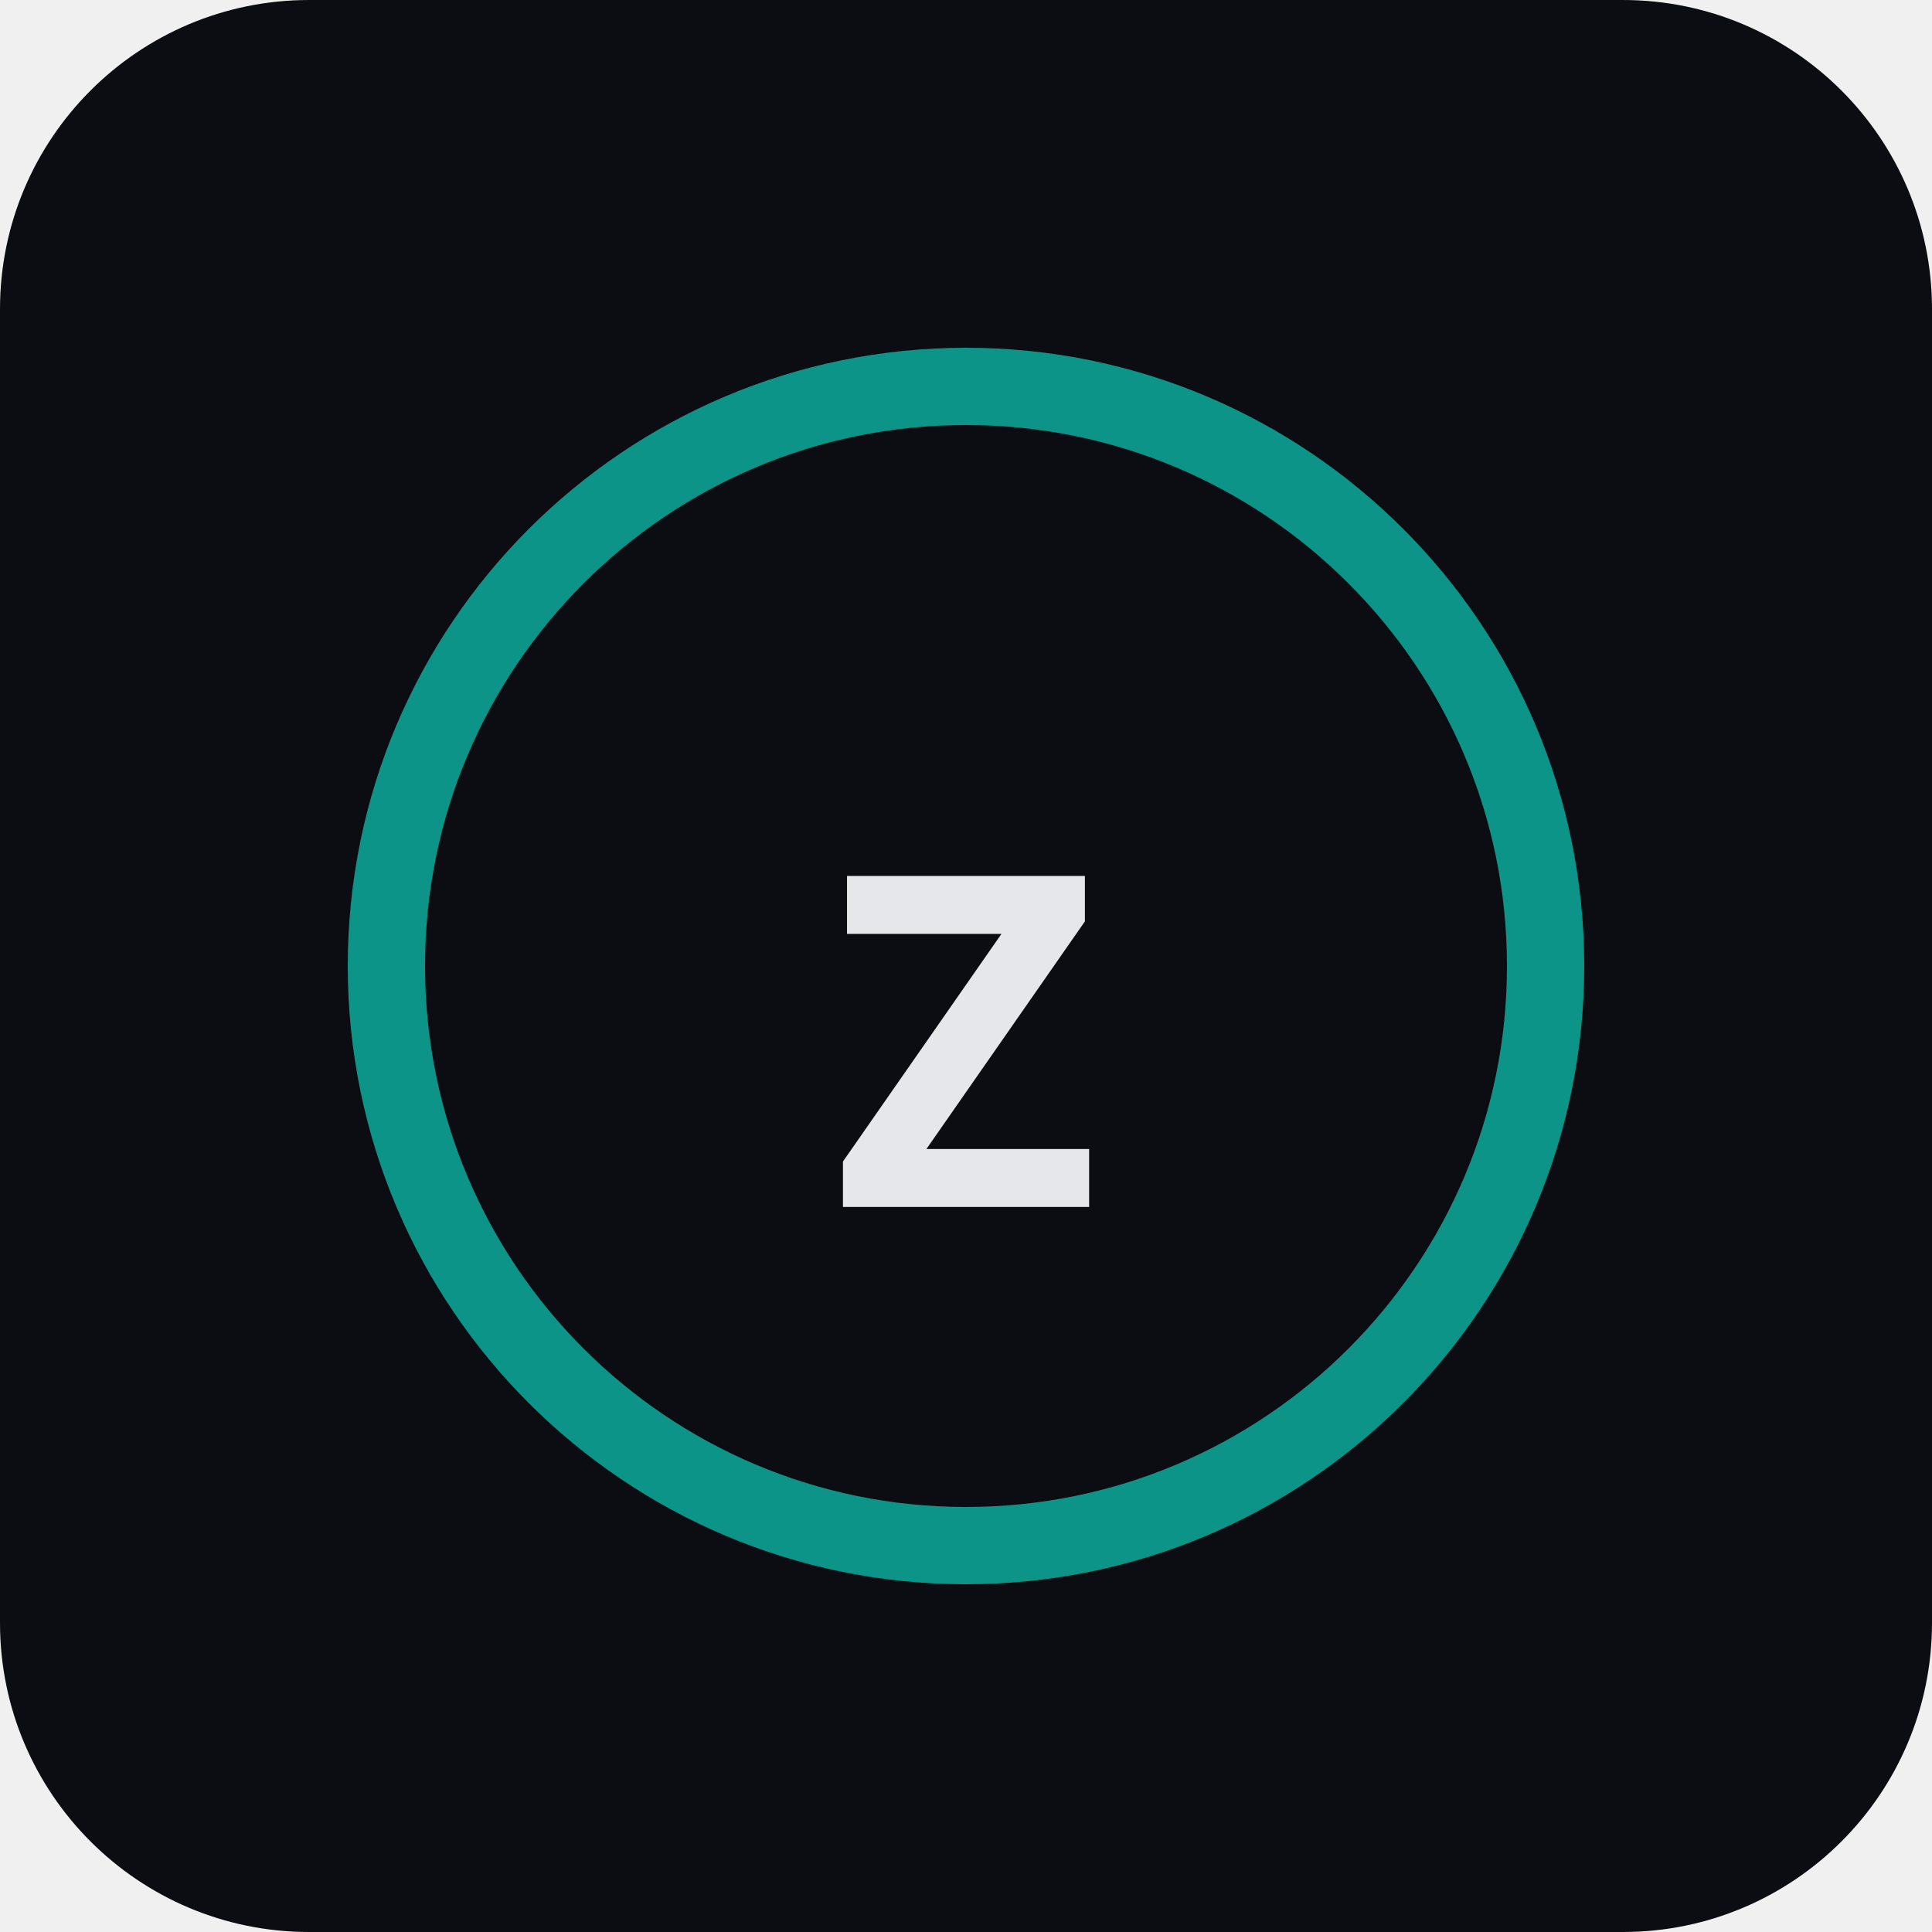
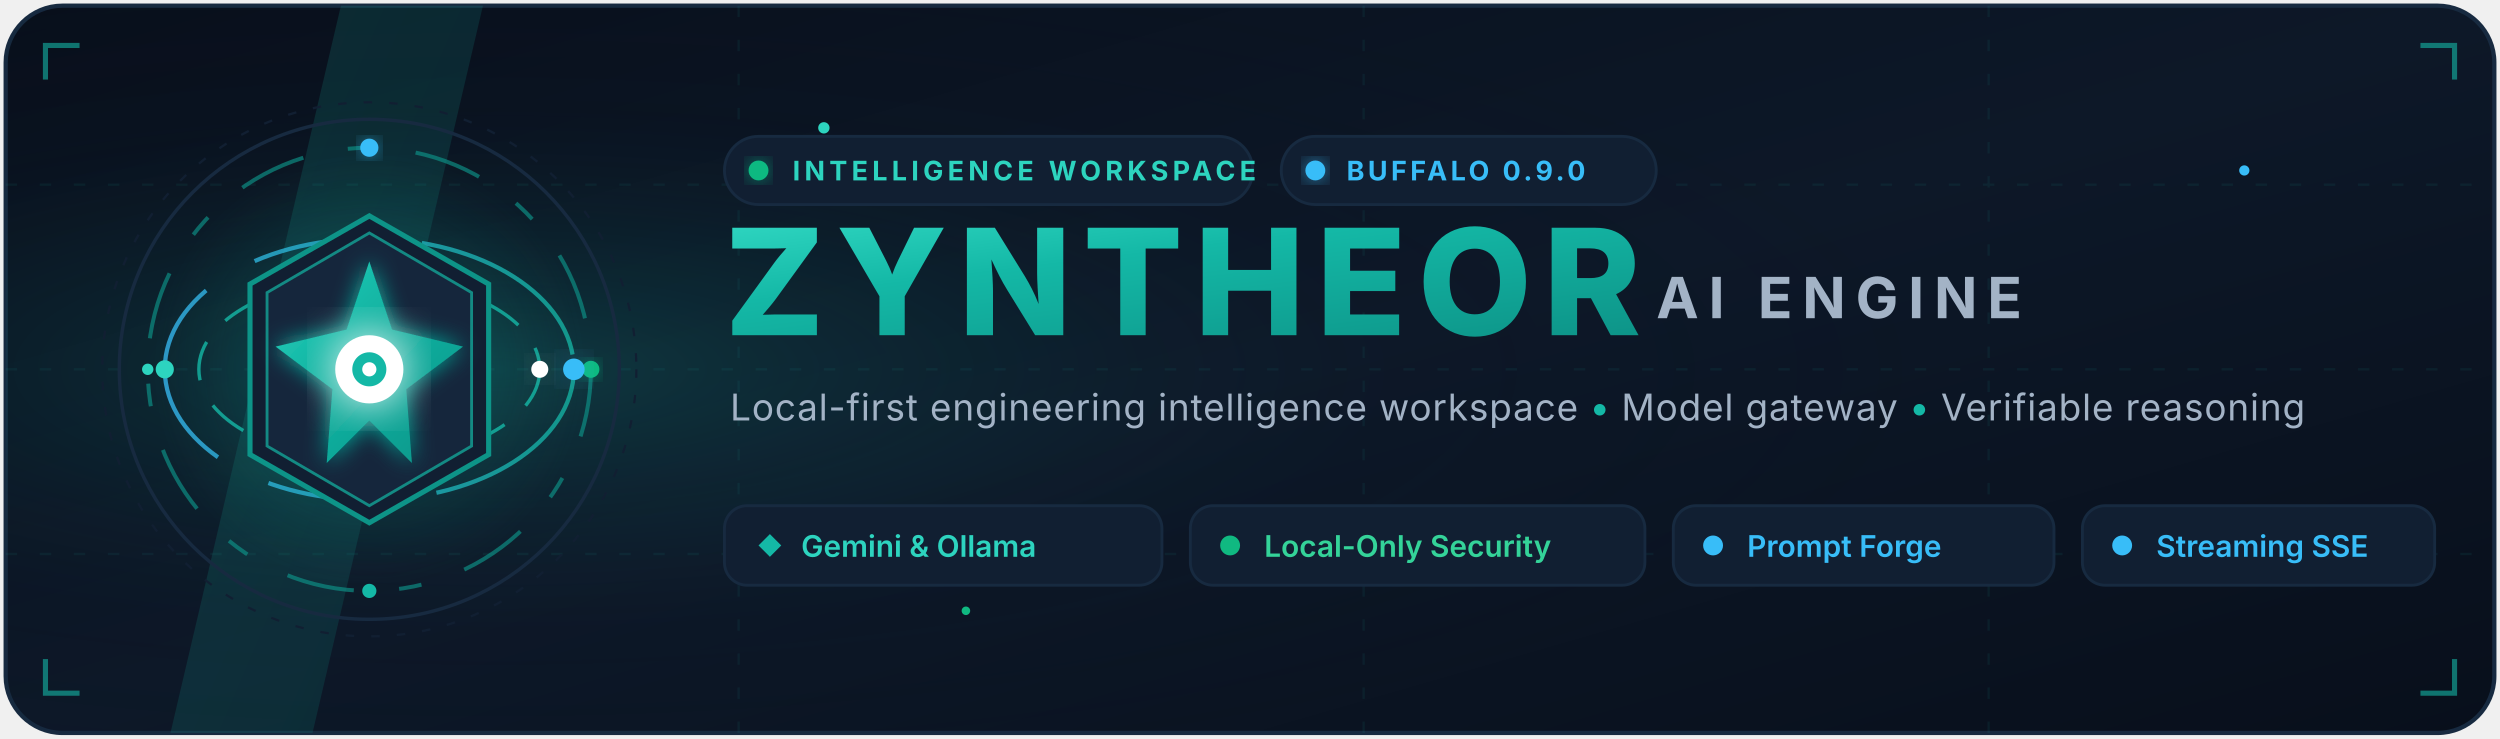
- <svg xmlns="http://www.w3.org/2000/svg" width="200" height="200" viewBox="0 0 200 200">
-   <rect width="200" height="200" rx="32" fill="#0b0d12" />
-   <circle cx="100" cy="100" r="60" fill="none" stroke="#0d9488" stroke-width="8" />
-   <text x="50%" y="54%" dominant-baseline="middle" text-anchor="middle" font-family="system-ui" font-weight="800" font-size="48" fill="#e5e7eb">Z</text>
+ <svg xmlns="http://www.w3.org/2000/svg" viewBox="0 0 880 260" width="100%" height="100%">
+   <defs>
+     <linearGradient id="bg-grad" x1="0%" y1="0%" x2="100%" y2="100%">
+       <stop offset="0%" stop-color="#080F1B" />
+       <stop offset="50%" stop-color="#0D1828" />
+       <stop offset="100%" stop-color="#080F1B" />
+     </linearGradient>
+     <linearGradient id="brand-grad" x1="0%" y1="0%" x2="100%" y2="100%">
+       <stop offset="0%" stop-color="#2DD4BF" />
+       <stop offset="35%" stop-color="#14B8A6" />
+       <stop offset="100%" stop-color="#0D9488" />
+     </linearGradient>
+     <linearGradient id="cyan-grad" x1="0%" y1="0%" x2="100%" y2="0%">
+       <stop offset="0%" stop-color="#38BDF8" />
+       <stop offset="100%" stop-color="#14B8A6" />
+     </linearGradient>
+     <linearGradient id="emerald-grad" x1="0%" y1="0%" x2="100%" y2="100%">
+       <stop offset="0%" stop-color="#34D399" />
+       <stop offset="100%" stop-color="#10B981" />
+     </linearGradient>
+     <radialGradient id="core-glow" cx="50%" cy="50%" r="50%">
+       <stop offset="0%" stop-color="#14B8A6" stop-opacity="0.9" />
+       <stop offset="45%" stop-color="#0D9488" stop-opacity="0.4" />
+       <stop offset="100%" stop-color="#0F766E" stop-opacity="0" />
+     </radialGradient>
+     <radialGradient id="aura" cx="20%" cy="50%" r="60%">
+       <stop offset="0%" stop-color="#14B8A6" stop-opacity="0.22" />
+       <stop offset="60%" stop-color="#0D1828" stop-opacity="0.08" />
+       <stop offset="100%" stop-color="#080F1B" stop-opacity="0" />
+     </radialGradient>
+     <filter id="glow" x="-20%" y="-20%" width="140%" height="140%">
+       <feGaussianBlur stdDeviation="4" result="blur" />
+       <feMerge>
+         <feMergeNode in="blur" />
+         <feMergeNode in="SourceGraphic" />
+       </feMerge>
+     </filter>
+     <filter id="super-glow" x="-40%" y="-40%" width="180%" height="180%">
+       <feGaussianBlur stdDeviation="8" result="blur2" />
+       <feMerge>
+         <feMergeNode in="blur2" />
+         <feMergeNode in="SourceGraphic" />
+       </feMerge>
+     </filter>
+     <style>
+       @keyframes spin-cw {
+         from { transform: rotate(0deg); }
+         to { transform: rotate(360deg); }
+       }
+       @keyframes spin-ccw {
+         from { transform: rotate(360deg); }
+         to { transform: rotate(0deg); }
+       }
+       @keyframes breathe {
+         0%, 100% { transform: scale(1); opacity: 0.85; }
+         50% { transform: scale(1.08); opacity: 1; }
+       }
+       @keyframes pulse-ring {
+         0%, 100% { opacity: 0.35; stroke-width: 1.2px; }
+         50% { opacity: 0.85; stroke-width: 2px; }
+       }
+       @keyframes shimmer-sweep {
+         0% { transform: translateX(-150px); opacity: 0; }
+         50% { opacity: 0.5; }
+         100% { transform: translateX(750px); opacity: 0; }
+       }
+       @keyframes text-pulse {
+         0%, 100% { filter: drop-shadow(0 0 10px rgba(20,184,166,0.45)); }
+         50% { filter: drop-shadow(0 0 22px rgba(20,184,166,0.85)); }
+       }
+       @keyframes twinkle {
+         0%, 100% { opacity: 0.2; transform: scale(0.8); }
+         50% { opacity: 0.9; transform: scale(1.3); }
+       }
+ 
+       .spin-slow {
+         transform-origin: 130px 130px;
+         animation: spin-cw 22s linear infinite;
+       }
+       .spin-medium-reverse {
+         transform-origin: 130px 130px;
+         animation: spin-ccw 16s linear infinite;
+       }
+       .spin-fast {
+         transform-origin: 130px 130px;
+         animation: spin-cw 10s linear infinite;
+       }
+       .core-pulsing {
+         transform-origin: 130px 130px;
+         animation: breathe 3.6s ease-in-out infinite;
+       }
+       .pulse-ring-anim {
+         animation: pulse-ring 4s ease-in-out infinite;
+       }
+       .shimmer {
+         animation: shimmer-sweep 7s cubic-bezier(0.4, 0, 0.2, 1) infinite;
+       }
+       .brand-title {
+         animation: text-pulse 4.5s ease-in-out infinite;
+       }
+       .star-1 { transform-origin: 290px 45px; animation: twinkle 3s ease-in-out infinite; }
+       .star-2 { transform-origin: 790px 60px; animation: twinkle 4s ease-in-out infinite 1.2s; }
+       .star-3 { transform-origin: 670px 200px; animation: twinkle 3.5s ease-in-out infinite 2s; }
+       .star-4 { transform-origin: 340px 215px; animation: twinkle 2.7s ease-in-out infinite 0.7s; }
+     </style>
+   </defs>
+   <rect x="2" y="2" width="876" height="256" rx="20" fill="url(#bg-grad)" stroke="#172A40" stroke-width="1.5" />
+   <g opacity="0.08" stroke="#14B8A6" stroke-width="0.8">
+     <line x1="2" y1="65" x2="878" y2="65" stroke-dasharray="4 8" />
+     <line x1="2" y1="130" x2="878" y2="130" stroke-dasharray="4 8" />
+     <line x1="2" y1="195" x2="878" y2="195" stroke-dasharray="4 8" />
+     <line x1="260" y1="2" x2="260" y2="258" stroke-dasharray="4 8" />
+     <line x1="480" y1="2" x2="480" y2="258" stroke-dasharray="4 8" />
+     <line x1="700" y1="2" x2="700" y2="258" stroke-dasharray="4 8" />
+   </g>
+   <rect x="2" y="2" width="876" height="256" rx="20" fill="url(#aura)" />
+   <circle cx="290" cy="45" r="2" fill="#2DD4BF" class="star-1" />
+   <circle cx="790" cy="60" r="1.8" fill="#38BDF8" class="star-2" />
+   <circle cx="670" cy="200" r="2.2" fill="#14B8A6" class="star-3" />
+   <circle cx="340" cy="215" r="1.5" fill="#10B981" class="star-4" />
+   <g opacity="0.15" class="shimmer">
+     <polygon points="120,2 170,2 110,258 60,258" fill="url(#brand-grad)" />
+   </g>
+   <g transform="translate(0, 0)">
+     <circle cx="130" cy="130" r="76" fill="url(#core-glow)" opacity="0.5" class="core-pulsing" />
+     <circle cx="130" cy="130" r="88" fill="none" stroke="#172A40" stroke-width="1.2" />
+     <circle cx="130" cy="130" r="94" fill="none" stroke="#111F32" stroke-width="0.8" stroke-dasharray="3 6" />
+     <g class="spin-medium-reverse">
+       <circle cx="130" cy="130" r="78" fill="none" stroke="#0D9488" stroke-width="1.4" stroke-dasharray="24 16 8 16" opacity="0.65" />
+       <circle cx="130" cy="52" r="3.2" fill="#38BDF8" filter="url(#glow)" />
+       <circle cx="130" cy="208" r="2.5" fill="#14B8A6" />
+       <circle cx="52" cy="130" r="2" fill="#2DD4BF" />
+       <circle cx="208" cy="130" r="3" fill="#10B981" filter="url(#glow)" />
+     </g>
+     <g class="spin-slow">
+       <ellipse cx="130" cy="130" rx="72" ry="46" fill="none" stroke="url(#cyan-grad)" stroke-width="1.5" stroke-dasharray="70 20 40 20" opacity="0.75" />
+       <circle cx="202" cy="130" r="3.8" fill="#38BDF8" filter="url(#super-glow)" />
+       <circle cx="58" cy="130" r="3.2" fill="#2DD4BF" />
+     </g>
+     <g class="spin-fast">
+       <ellipse cx="130" cy="130" rx="60" ry="32" fill="none" stroke="#14B8A6" stroke-width="1.2" stroke-dasharray="14 10" opacity="0.8" />
+       <circle cx="190" cy="130" r="3" fill="#ffffff" filter="url(#super-glow)" />
+     </g>
+     <polygon points="130,76 172,100 172,160 130,184 88,160 88,100" fill="#111F32" stroke="#0D9488" stroke-width="1.8" />
+     <polygon points="130,82 166,103 166,157 130,178 94,157 94,103" fill="#172A40" stroke="#14B8A6" stroke-width="1" opacity="0.7" class="pulse-ring-anim" />
+     <g class="core-pulsing">
+       <path d="M130 92 L138 116 L163 122 L143 137 L145 163 L130 148 L115 163 L117 137 L97 122 L122 116 Z" fill="url(#brand-grad)" filter="url(#glow)" />
+       <circle cx="130" cy="130" r="12" fill="#ffffff" filter="url(#super-glow)" />
+       <circle cx="130" cy="130" r="6" fill="#14B8A6" />
+       <circle cx="130" cy="130" r="2.5" fill="#ffffff" />
+     </g>
+   </g>
+   <g transform="translate(255, 0)">
+     <g transform="translate(0, 48)">
+       <rect x="0" y="0" width="186" height="24" rx="12" fill="#111F32" stroke="#172A40" stroke-width="1" />
+       <circle cx="12" cy="12" r="3.5" fill="#10B981" filter="url(#glow)">
+         <animate attributeName="opacity" values="0.4;1;0.4" dur="2s" repeatCount="indefinite" />
+       </circle>
+       <text x="24" y="15.5" font-family="system-ui, -apple-system, sans-serif" font-size="9.5" font-weight="700" fill="#2DD4BF" letter-spacing="1.5">INTELLIGENCE WORKSPACE</text>
+     </g>
+     <g transform="translate(196, 48)">
+       <rect x="0" y="0" width="132" height="24" rx="12" fill="#111F32" stroke="#172A40" stroke-width="1" />
+       <circle cx="12" cy="12" r="3.5" fill="#38BDF8" filter="url(#glow)" />
+       <text x="23" y="15.5" font-family="system-ui, -apple-system, sans-serif" font-size="9.5" font-weight="700" fill="#38BDF8" letter-spacing="1.2">BUFFALO 0.9.0</text>
+     </g>
+     <g transform="translate(0, 118)" class="brand-title">
+       <text x="0" y="0" font-family="'Space Grotesk', system-ui, -apple-system, sans-serif" font-size="52" font-weight="800" fill="url(#brand-grad)" letter-spacing="4">ZYNTHEOR</text>
+     </g>
+     <text x="328" y="112" font-family="'Space Grotesk', system-ui, -apple-system, sans-serif" font-size="20" font-weight="700" fill="#A3B3C6" letter-spacing="3.5">AI ENGINE</text>
+     <text x="2" y="148" font-family="system-ui, -apple-system, sans-serif" font-size="13" font-weight="400" fill="#A3B3C6" letter-spacing="0.3">
+       Local-first engineering intelligence workspace <tspan fill="#14B8A6">•</tspan> Model gateway <tspan fill="#14B8A6">•</tspan> Verifiable reasoning
+     </text>
+     <g transform="translate(0, 178)">
+       <g transform="translate(0, 0)">
+         <rect x="0" y="0" width="154" height="28" rx="8" fill="#111F32" stroke="#172A40" stroke-width="1" />
+         <path d="M12 14 L16 10 L20 14 L16 18 Z" fill="#14B8A6" />
+         <text x="27" y="18" font-family="system-ui, -apple-system, sans-serif" font-size="10.5" font-weight="600" fill="#2DD4BF">Gemini &amp; Ollama</text>
+       </g>
+       <g transform="translate(164, 0)">
+         <rect x="0" y="0" width="160" height="28" rx="8" fill="#111F32" stroke="#172A40" stroke-width="1" />
+         <circle cx="14" cy="14" r="3.5" fill="#10B981" />
+         <text x="26" y="18" font-family="system-ui, -apple-system, sans-serif" font-size="10.5" font-weight="600" fill="#34D399">Local-Only Security</text>
+       </g>
+       <g transform="translate(334, 0)">
+         <rect x="0" y="0" width="134" height="28" rx="8" fill="#111F32" stroke="#172A40" stroke-width="1" />
+         <circle cx="14" cy="14" r="3.5" fill="#38BDF8" />
+         <text x="26" y="18" font-family="system-ui, -apple-system, sans-serif" font-size="10.5" font-weight="600" fill="#38BDF8">Prompt Forge</text>
+       </g>
+       <g transform="translate(478, 0)">
+         <rect x="0" y="0" width="124" height="28" rx="8" fill="#111F32" stroke="#172A40" stroke-width="1" />
+         <circle cx="14" cy="14" r="3.5" fill="#38BDF8" />
+         <text x="26" y="18" font-family="system-ui, -apple-system, sans-serif" font-size="10.5" font-weight="600" fill="#38BDF8">Streaming SSE</text>
+       </g>
+     </g>
+   </g>
+   <g stroke="#14B8A6" stroke-width="1.8" opacity="0.6">
+     <path d="M 16 28 L 16 16 L 28 16" fill="none" />
+     <path d="M 864 28 L 864 16 L 852 16" fill="none" />
+     <path d="M 16 232 L 16 244 L 28 244" fill="none" />
+     <path d="M 864 232 L 864 244 L 852 244" fill="none" />
+   </g>
</svg>
